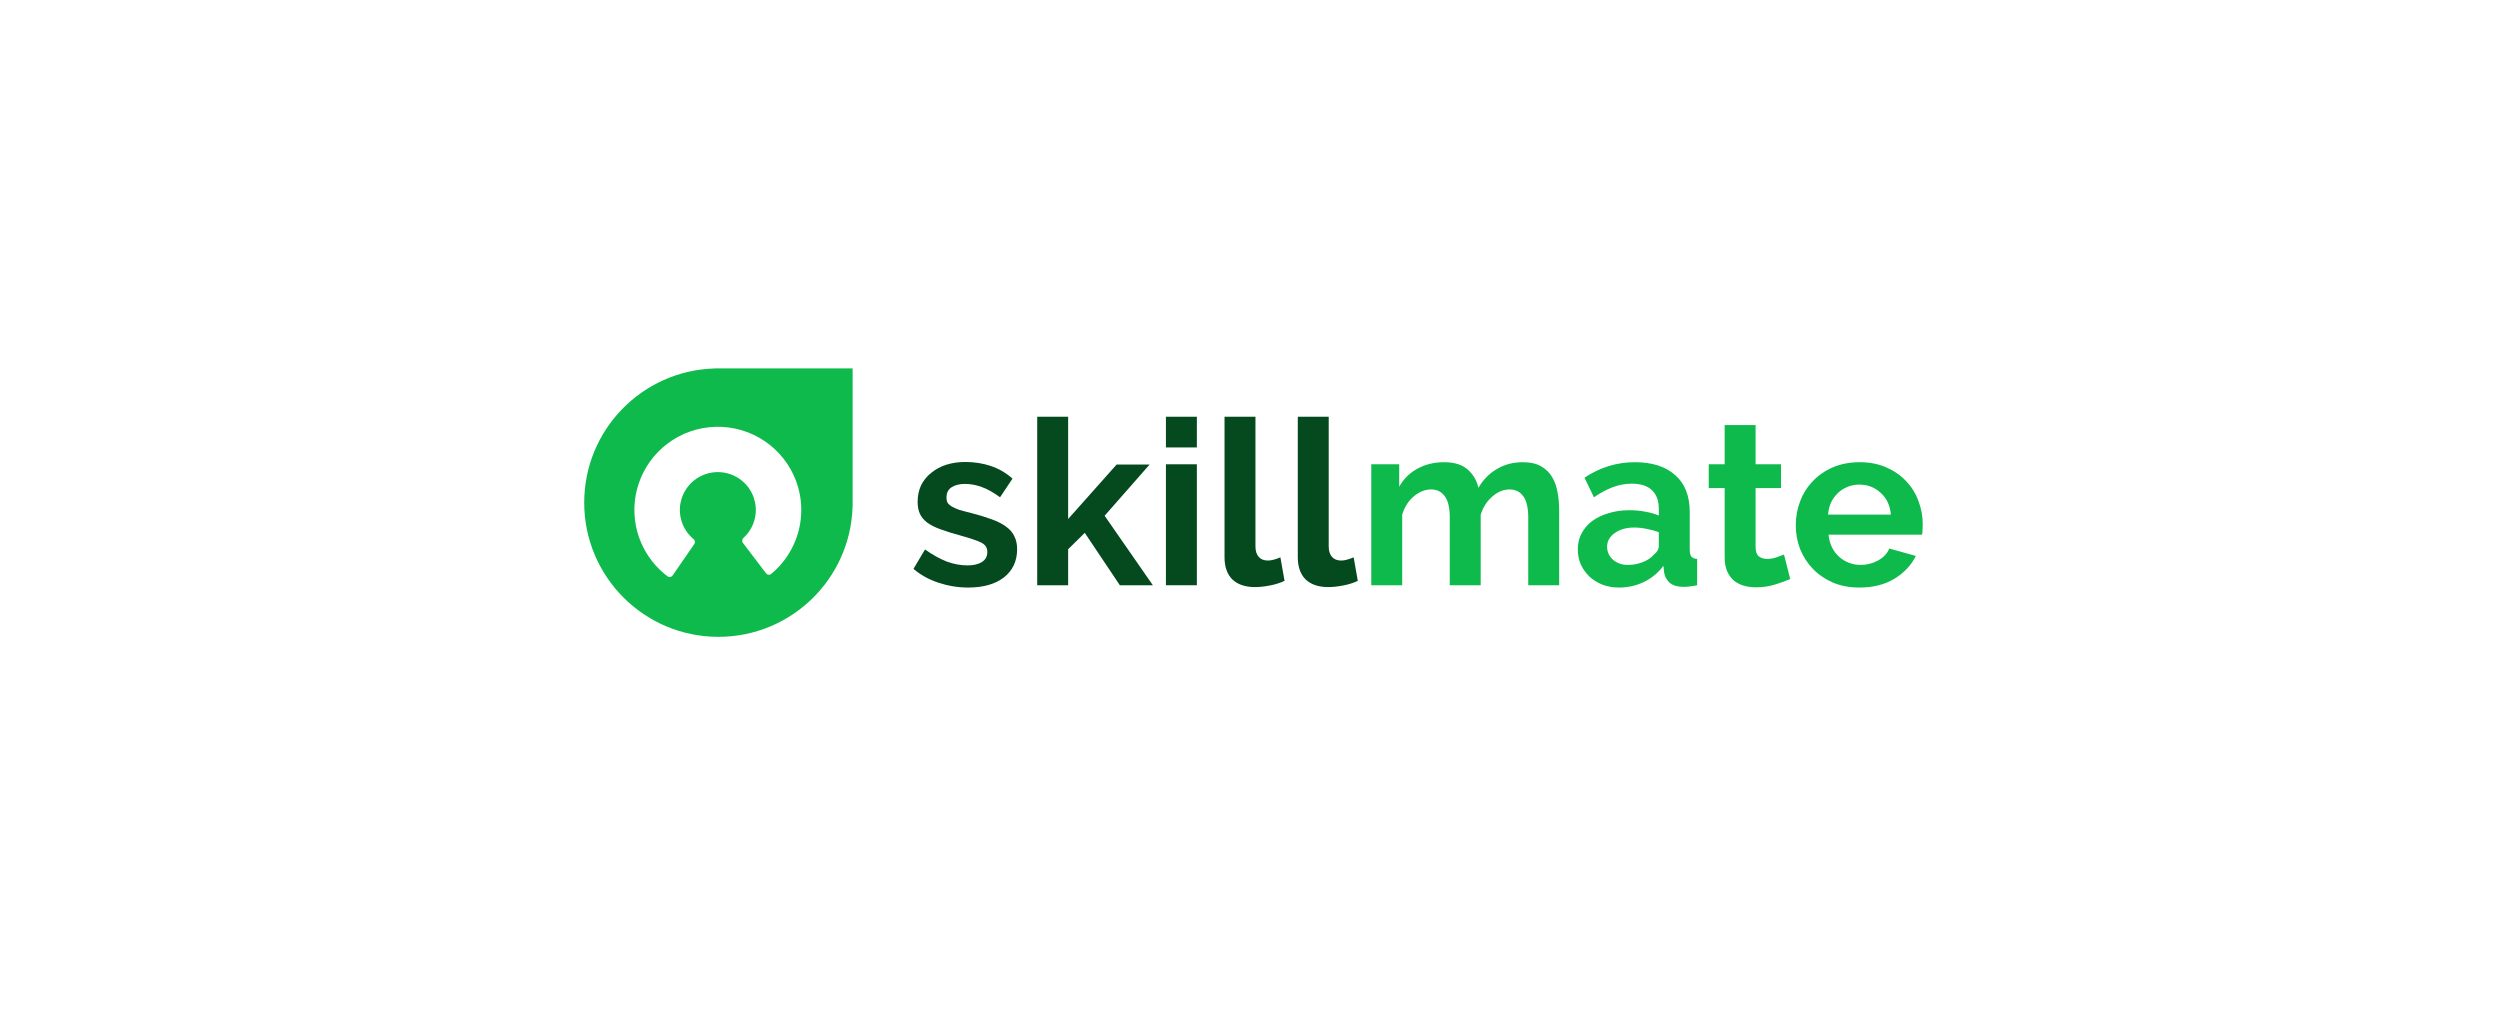
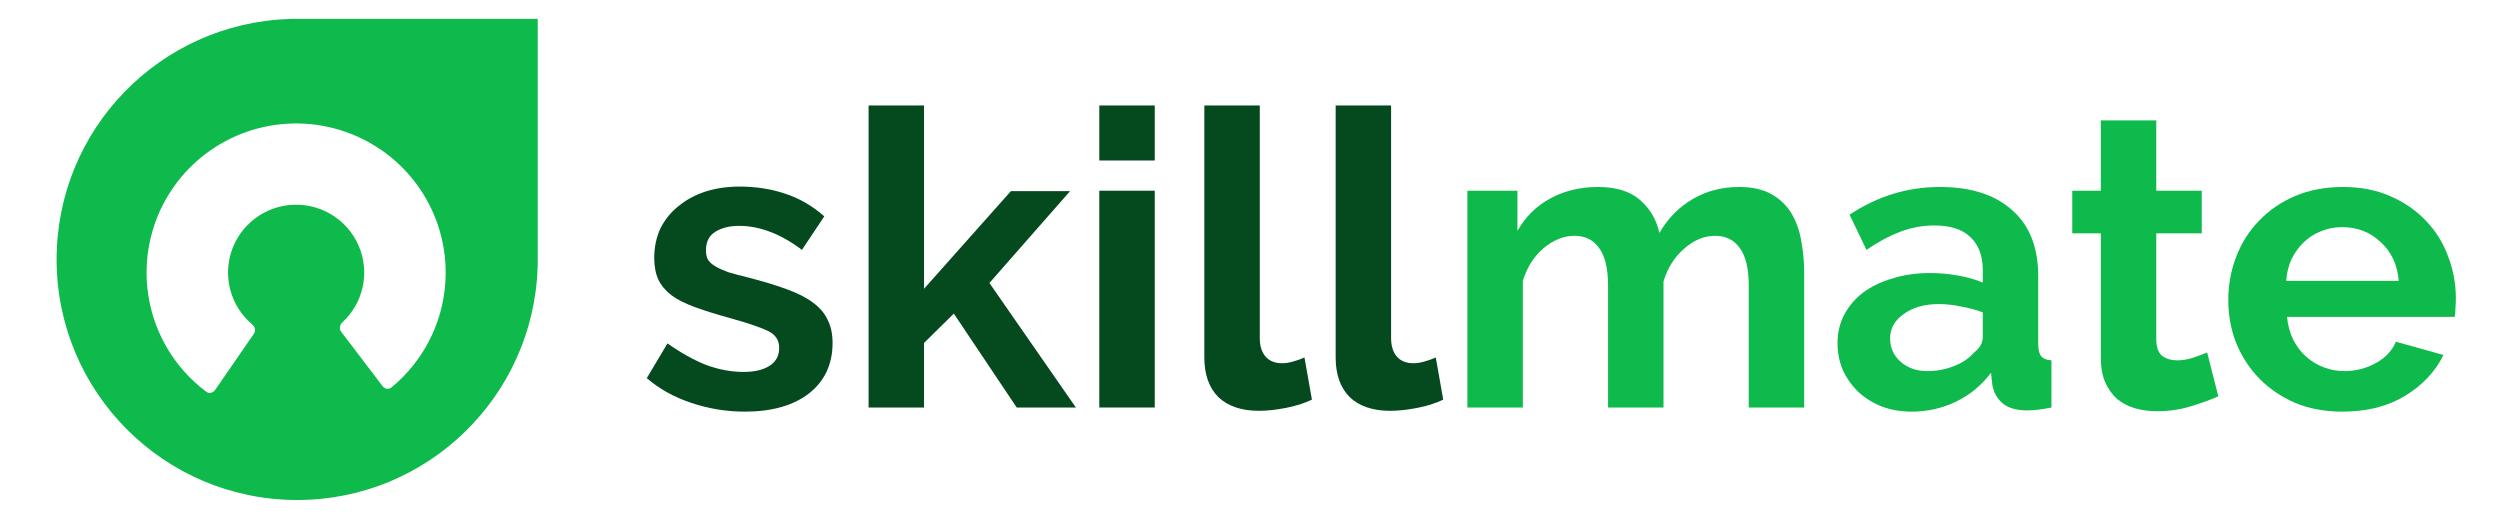
- <svg xmlns="http://www.w3.org/2000/svg" width="475" height="192" viewBox="0 0 475 192" fill="none">
+ <svg xmlns="http://www.w3.org/2000/svg" width="265" height="56" viewBox="105 68 265 56" fill="none">
  <path fill-rule="evenodd" clip-rule="evenodd" d="M162 96.136V70H135.864C135.8 70 135.737 70.004 135.675 70.013C121.973 70.449 111 81.693 111 95.5C111 109.583 122.417 121 136.5 121C150.307 121 161.551 110.027 161.987 96.325C161.996 96.263 162 96.2 162 96.136ZM130.89 101.55C130.436 101.018 130.061 100.421 129.778 99.777C129.708 99.616 129.643 99.452 129.584 99.286L129.578 99.27C129.167 98.098 129.068 96.844 129.285 95.63C129.332 95.363 129.395 95.099 129.473 94.837C129.909 93.38 130.797 92.097 132.01 91.174C132.62 90.71 133.298 90.348 134.015 90.099C134.721 89.853 135.465 89.718 136.222 89.7C136.979 89.683 137.729 89.784 138.446 89.997C139.173 90.212 139.866 90.542 140.498 90.978C141.752 91.844 142.698 93.084 143.202 94.519C143.292 94.777 143.367 95.039 143.428 95.304C143.701 96.507 143.66 97.764 143.303 98.954L143.298 98.968C143.247 99.138 143.19 99.304 143.127 99.469C142.875 100.124 142.528 100.738 142.1 101.29C141.852 101.611 141.576 101.911 141.275 102.187C141.183 102.271 141.114 102.375 141.073 102.486C140.989 102.71 141.012 102.966 141.164 103.166L145.562 108.944C145.789 109.242 146.215 109.301 146.504 109.063C146.709 108.894 146.908 108.72 147.103 108.542C147.901 107.813 148.618 107.008 149.247 106.138C150.067 105.005 150.736 103.764 151.233 102.446C151.354 102.124 151.464 101.798 151.565 101.468L151.569 101.454C151.628 101.257 151.684 101.061 151.735 100.863C151.778 100.699 151.818 100.535 151.855 100.37C152.373 98.078 152.372 95.703 151.855 93.416C151.723 92.83 151.556 92.25 151.356 91.678C151.307 91.537 151.255 91.397 151.202 91.257C150.063 88.282 148.047 85.716 145.416 83.899C142.66 81.996 139.371 81.014 136.021 81.091C132.67 81.169 129.431 82.303 126.767 84.331C124.223 86.267 122.329 88.924 121.33 91.949C121.283 92.091 121.238 92.234 121.196 92.377C121.022 92.958 120.882 93.547 120.777 94.14C120.368 96.447 120.478 98.82 121.103 101.084C121.147 101.247 121.195 101.409 121.245 101.57C121.306 101.765 121.37 101.959 121.438 102.151L121.444 102.167C121.559 102.492 121.685 102.812 121.82 103.127C122.378 104.421 123.104 105.63 123.976 106.724C124.645 107.563 125.399 108.335 126.229 109.025C126.432 109.194 126.64 109.359 126.852 109.518C127.151 109.743 127.575 109.663 127.788 109.355L131.911 103.38C132.054 103.174 132.065 102.917 131.972 102.698C131.925 102.588 131.852 102.487 131.755 102.407C131.442 102.146 131.153 101.859 130.89 101.55Z" fill="#0DBA4B" />
  <path d="M353.303 111.634C351.461 111.634 349.795 111.327 348.304 110.713C346.812 110.07 345.541 109.207 344.488 108.126C343.435 107.044 342.617 105.787 342.032 104.354C341.476 102.921 341.199 101.416 341.199 99.837C341.199 98.199 341.476 96.664 342.032 95.232C342.588 93.77 343.392 92.498 344.444 91.416C345.497 90.305 346.769 89.428 348.26 88.785C349.78 88.142 351.476 87.82 353.347 87.82C355.218 87.82 356.885 88.142 358.347 88.785C359.838 89.428 361.095 90.291 362.118 91.372C363.171 92.454 363.96 93.711 364.487 95.144C365.042 96.577 365.32 98.068 365.32 99.618C365.32 99.998 365.305 100.363 365.276 100.714C365.276 101.065 365.247 101.357 365.188 101.591H347.426C347.514 102.497 347.733 103.301 348.084 104.003C348.435 104.705 348.888 105.304 349.444 105.801C349.999 106.298 350.628 106.678 351.33 106.942C352.031 107.205 352.762 107.336 353.523 107.336C354.692 107.336 355.788 107.059 356.812 106.503C357.864 105.918 358.581 105.158 358.961 104.222L364.004 105.626C363.156 107.38 361.797 108.827 359.926 109.968C358.084 111.079 355.876 111.634 353.303 111.634ZM359.268 97.775C359.122 96.05 358.478 94.676 357.338 93.653C356.227 92.6 354.867 92.074 353.259 92.074C352.47 92.074 351.724 92.22 351.023 92.513C350.35 92.776 349.751 93.156 349.225 93.653C348.698 94.15 348.26 94.749 347.909 95.451C347.587 96.153 347.397 96.928 347.339 97.775H359.268Z" fill="#0DBA4B" />
  <path d="M340.142 110.012C339.353 110.362 338.388 110.713 337.248 111.064C336.107 111.415 334.909 111.59 333.651 111.59C332.833 111.59 332.058 111.488 331.327 111.283C330.625 111.079 329.997 110.757 329.441 110.319C328.915 109.851 328.491 109.266 328.169 108.564C327.848 107.833 327.687 106.956 327.687 105.933V92.732H324.661V88.215H327.687V80.759H333.564V88.215H338.388V92.732H333.564V103.959C333.564 104.778 333.768 105.363 334.178 105.714C334.616 106.035 335.142 106.196 335.756 106.196C336.37 106.196 336.97 106.094 337.555 105.889C338.139 105.684 338.607 105.509 338.958 105.363L340.142 110.012Z" fill="#0DBA4B" />
  <path d="M307.631 111.634C306.52 111.634 305.482 111.459 304.517 111.108C303.552 110.728 302.719 110.216 302.017 109.573C301.315 108.9 300.76 108.126 300.35 107.249C299.97 106.371 299.78 105.407 299.78 104.354C299.78 103.272 300.014 102.278 300.482 101.372C300.979 100.436 301.651 99.647 302.499 99.004C303.377 98.36 304.414 97.863 305.613 97.512C306.812 97.132 308.128 96.942 309.56 96.942C310.584 96.942 311.578 97.03 312.543 97.205C313.537 97.381 314.414 97.629 315.174 97.951V96.635C315.174 95.115 314.735 93.945 313.858 93.127C313.01 92.308 311.739 91.899 310.043 91.899C308.815 91.899 307.616 92.118 306.447 92.556C305.277 92.995 304.078 93.638 302.85 94.486L301.052 90.758C304.005 88.799 307.192 87.82 310.613 87.82C313.917 87.82 316.475 88.639 318.288 90.276C320.13 91.884 321.051 94.223 321.051 97.293V104.442C321.051 105.056 321.153 105.494 321.358 105.757C321.592 106.021 321.957 106.167 322.454 106.196V111.196C321.46 111.4 320.598 111.503 319.867 111.503C318.756 111.503 317.893 111.254 317.279 110.757C316.694 110.26 316.329 109.602 316.183 108.784L316.051 107.512C315.028 108.857 313.785 109.88 312.323 110.582C310.861 111.283 309.297 111.634 307.631 111.634ZM309.297 107.336C310.291 107.336 311.227 107.161 312.104 106.81C313.01 106.459 313.712 105.991 314.209 105.407C314.852 104.91 315.174 104.354 315.174 103.74V101.109C314.472 100.845 313.712 100.641 312.893 100.495C312.075 100.319 311.285 100.231 310.525 100.231C309.005 100.231 307.762 100.582 306.797 101.284C305.833 101.956 305.35 102.819 305.35 103.872C305.35 104.866 305.73 105.699 306.49 106.371C307.251 107.015 308.186 107.336 309.297 107.336Z" fill="#0DBA4B" />
  <path d="M296.242 111.196H290.366V98.302C290.366 96.46 290.044 95.115 289.401 94.267C288.787 93.419 287.924 92.995 286.813 92.995C285.644 92.995 284.547 93.448 283.524 94.355C282.501 95.232 281.77 96.387 281.331 97.819V111.196H275.454V98.302C275.454 96.46 275.133 95.115 274.489 94.267C273.875 93.419 273.013 92.995 271.902 92.995C270.762 92.995 269.665 93.434 268.613 94.311C267.589 95.188 266.858 96.343 266.42 97.775V111.196H260.543V88.215H265.85V92.469C266.698 90.978 267.852 89.837 269.314 89.048C270.805 88.229 272.501 87.82 274.402 87.82C276.331 87.82 277.823 88.288 278.875 89.223C279.928 90.159 280.6 91.314 280.893 92.688C281.828 91.109 283.012 89.91 284.445 89.092C285.878 88.244 287.515 87.82 289.357 87.82C290.76 87.82 291.915 88.083 292.822 88.609C293.728 89.136 294.43 89.823 294.927 90.671C295.424 91.519 295.76 92.483 295.935 93.565C296.14 94.647 296.242 95.743 296.242 96.855V111.196Z" fill="#0DBA4B" />
  <path d="M246.58 79.18H252.456V103.828C252.456 104.676 252.661 105.334 253.07 105.801C253.48 106.269 254.065 106.503 254.825 106.503C255.176 106.503 255.556 106.445 255.965 106.328C256.404 106.211 256.813 106.064 257.193 105.889L257.982 110.362C257.193 110.743 256.272 111.035 255.219 111.24C254.167 111.444 253.217 111.547 252.369 111.547C250.527 111.547 249.094 111.064 248.071 110.099C247.077 109.105 246.58 107.702 246.58 105.889V79.18Z" fill="#05491E" />
  <path d="M232.66 79.18H238.537V103.828C238.537 104.676 238.742 105.334 239.151 105.801C239.56 106.269 240.145 106.503 240.905 106.503C241.256 106.503 241.636 106.445 242.046 106.328C242.484 106.211 242.893 106.064 243.274 105.889L244.063 110.362C243.274 110.743 242.353 111.035 241.3 111.24C240.247 111.444 239.297 111.547 238.449 111.547C236.607 111.547 235.175 111.064 234.151 110.099C233.157 109.105 232.66 107.702 232.66 105.889V79.18Z" fill="#05491E" />
  <path d="M221.526 111.196V88.215H227.403V111.196H221.526ZM221.526 85.013V79.18H227.403V85.013H221.526Z" fill="#05491E" />
  <path d="M212.771 111.196L206.105 101.24L202.947 104.354V111.196H197.07V79.18H202.947V98.609L212.157 88.259H218.429L209.877 97.995L219.043 111.196H212.771Z" fill="#05491E" />
  <path d="M183.954 111.634C182.024 111.634 180.139 111.327 178.297 110.713C176.455 110.099 174.876 109.222 173.56 108.082L175.753 104.398C177.156 105.392 178.516 106.152 179.832 106.678C181.177 107.175 182.507 107.424 183.823 107.424C184.992 107.424 185.913 107.205 186.586 106.766C187.258 106.328 187.594 105.699 187.594 104.88C187.594 104.062 187.2 103.462 186.41 103.082C185.621 102.702 184.334 102.264 182.551 101.766C181.06 101.357 179.788 100.962 178.735 100.582C177.683 100.202 176.835 99.778 176.191 99.311C175.548 98.813 175.08 98.258 174.788 97.644C174.496 97.001 174.349 96.24 174.349 95.363C174.349 94.194 174.569 93.141 175.007 92.206C175.475 91.27 176.118 90.481 176.937 89.837C177.756 89.165 178.706 88.653 179.788 88.302C180.899 87.952 182.098 87.776 183.384 87.776C185.109 87.776 186.717 88.025 188.208 88.522C189.729 89.019 191.117 89.823 192.375 90.934L190.006 94.486C188.837 93.609 187.697 92.966 186.586 92.556C185.504 92.147 184.422 91.942 183.34 91.942C182.346 91.942 181.513 92.147 180.84 92.556C180.168 92.966 179.832 93.624 179.832 94.53C179.832 94.939 179.905 95.276 180.051 95.539C180.226 95.802 180.489 96.036 180.84 96.24C181.191 96.445 181.644 96.65 182.2 96.855C182.785 97.03 183.501 97.22 184.349 97.425C185.928 97.834 187.273 98.243 188.384 98.653C189.524 99.062 190.445 99.53 191.147 100.056C191.878 100.582 192.404 101.196 192.726 101.898C193.076 102.571 193.252 103.389 193.252 104.354C193.252 106.605 192.419 108.389 190.752 109.705C189.085 110.991 186.819 111.634 183.954 111.634Z" fill="#05491E" />
</svg>
